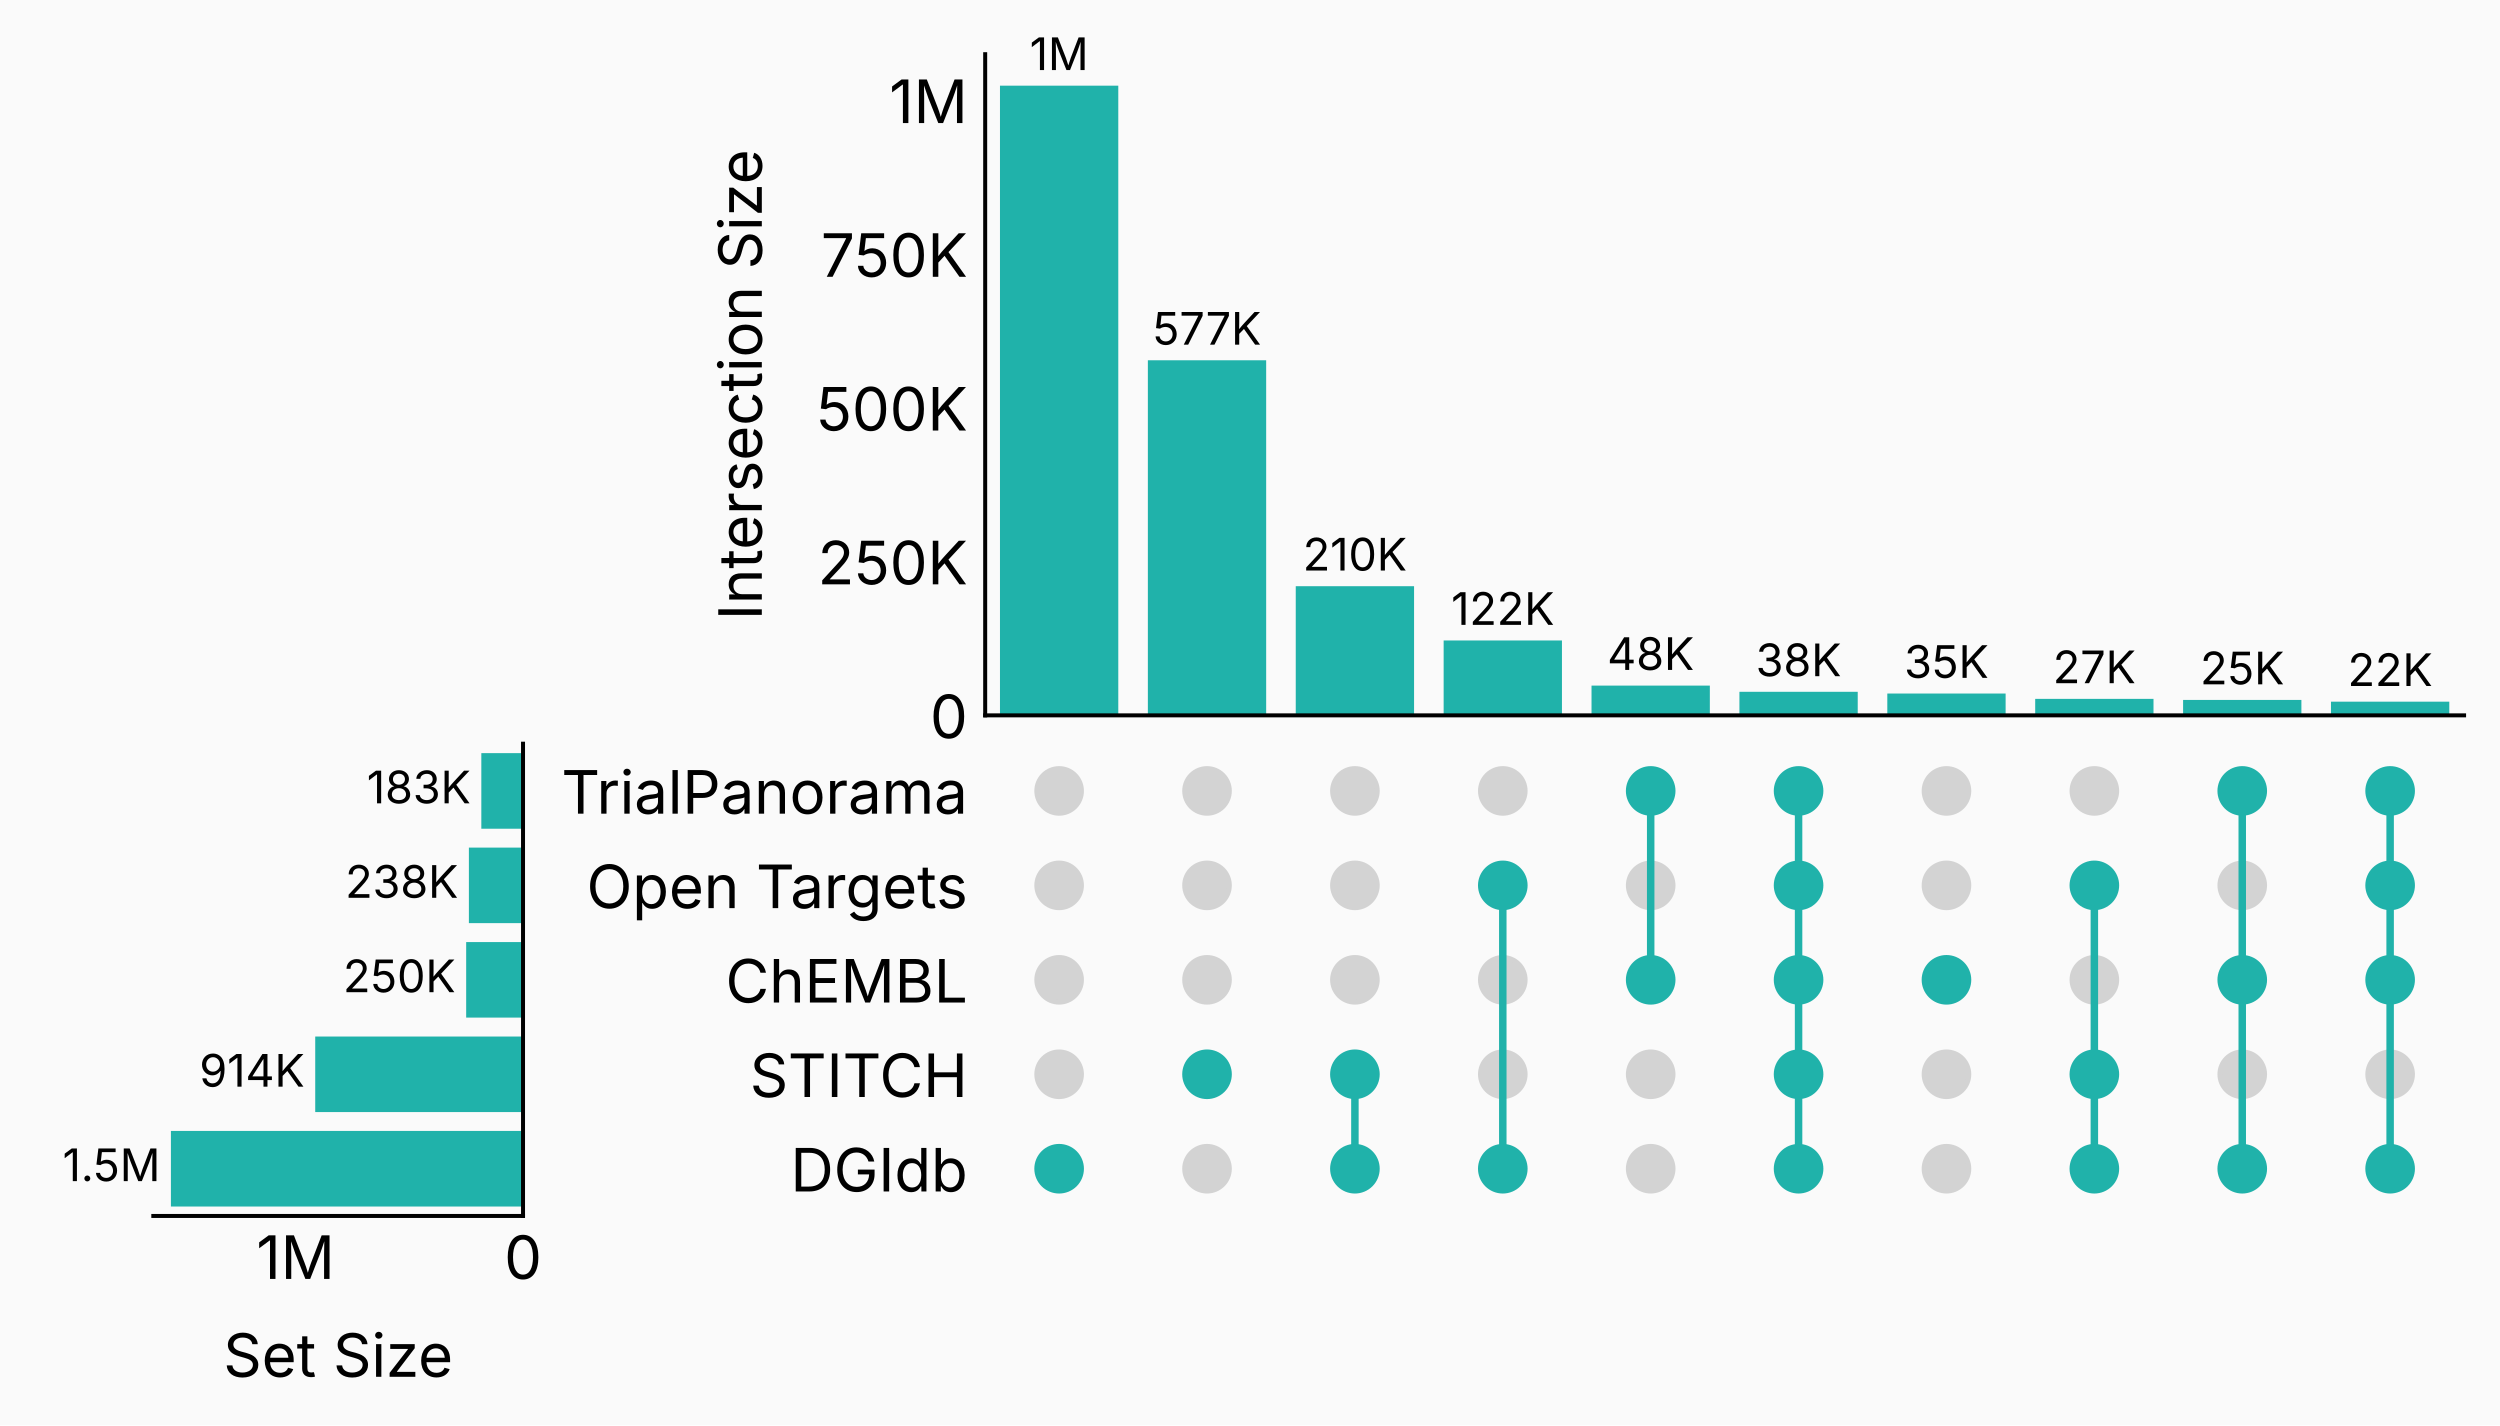
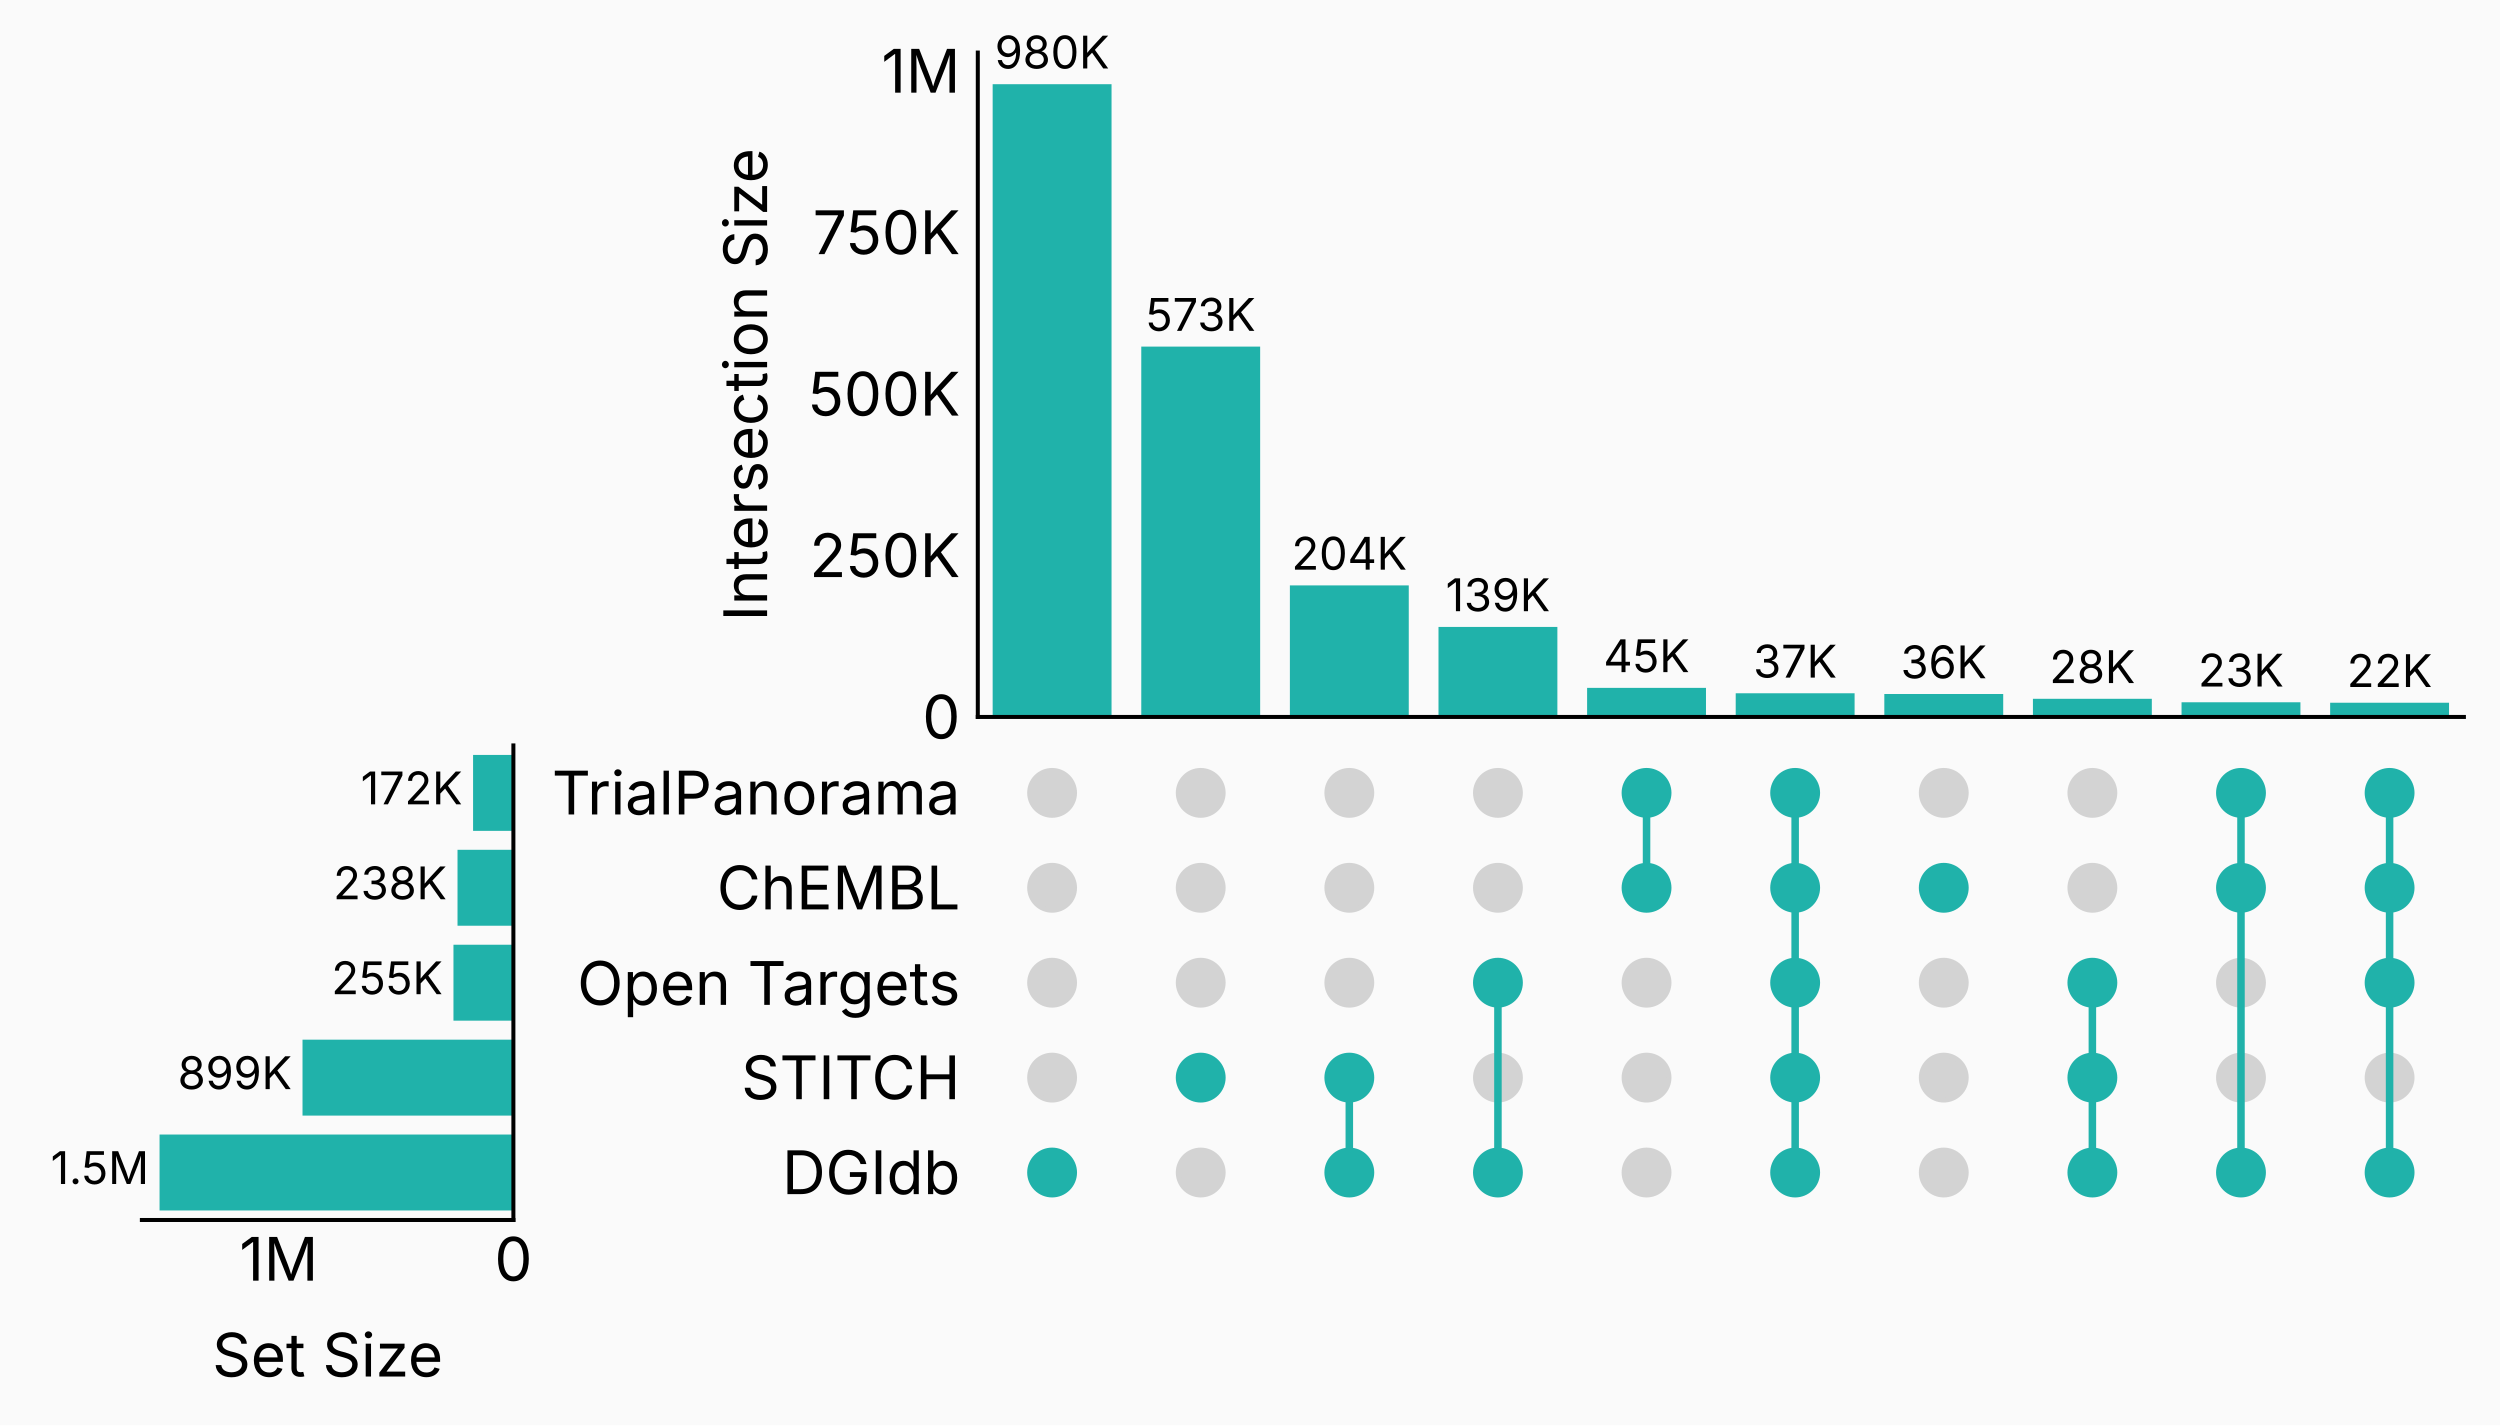
- <svg xmlns="http://www.w3.org/2000/svg" xmlns:xlink="http://www.w3.org/1999/xlink" width="501.067pt" height="285.638pt" viewBox="0 0 501.067 285.638" version="1.1">
+ <svg xmlns="http://www.w3.org/2000/svg" xmlns:xlink="http://www.w3.org/1999/xlink" width="498.636pt" height="284.251pt" viewBox="0 0 498.636 284.251" version="1.1">
  <defs>
    <style type="text/css">*{stroke-linejoin: round; stroke-linecap: butt}</style>
  </defs>
  <g id="figure_1">
    <g id="patch_1">
-       <path d="M 0 285.638  L 501.067 285.638  L 501.067 0  L 0 0  z " style="fill: #fafafa" />
+       <path d="M 0 284.251  L 498.636 284.251  L 498.636 0  L 0 0  z " style="fill: #fafafa" />
    </g>
    <g id="axes_1">
      <g id="patch_2">
-         <path d="M 197.457 143.377  L 493.867 143.377  L 493.867 10.862  L 197.457 10.862  z " style="fill: #fafafa" />
+         <path d="M 195.026 142.999  L 491.436 142.999  L 491.436 10.484  L 195.026 10.484  z " style="fill: #fafafa" />
      </g>
      <g id="matplotlib.axis_1">
        <g id="xtick_1" />
        <g id="xtick_2" />
        <g id="xtick_3" />
        <g id="xtick_4" />
        <g id="xtick_5" />
      </g>
      <g id="matplotlib.axis_2">
        <g id="ytick_1">
          <g id="line2d_1" />
          <g id="text_1">
-             <text style="font-size: 12px; font-family: 'Inter', 'Helvetica', 'Arial', 'DejaVu Sans', sans-serif; text-anchor: end" x="193.957" y="147.936" transform="rotate(-0 193.9574 147.9363)">0</text>
+             <text style="font-size: 12px; font-family: 'Inter', 'Helvetica', 'Arial', 'DejaVu Sans', sans-serif; text-anchor: end" x="191.526" y="147.303" transform="rotate(-0 191.526 147.303)">0</text>
          </g>
        </g>
        <g id="ytick_2">
          <g id="line2d_2" />
          <g id="text_2">
-             <text style="font-size: 12px; font-family: 'Inter', 'Helvetica', 'Arial', 'DejaVu Sans', sans-serif; text-anchor: end" x="193.957" y="117.117" transform="rotate(-0 193.9574 117.1171)">250K</text>
+             <text style="font-size: 12px; font-family: 'Inter', 'Helvetica', 'Arial', 'DejaVu Sans', sans-serif; text-anchor: end" x="191.526" y="115.097" transform="rotate(-0 191.526 115.0966)">250K</text>
          </g>
        </g>
        <g id="ytick_3">
          <g id="line2d_3" />
          <g id="text_3">
-             <text style="font-size: 12px; font-family: 'Inter', 'Helvetica', 'Arial', 'DejaVu Sans', sans-serif; text-anchor: end" x="193.957" y="86.298" transform="rotate(-0 193.9574 86.29784)">500K</text>
+             <text style="font-size: 12px; font-family: 'Inter', 'Helvetica', 'Arial', 'DejaVu Sans', sans-serif; text-anchor: end" x="191.526" y="82.89" transform="rotate(-0 191.526 82.8901)">500K</text>
          </g>
        </g>
        <g id="ytick_4">
          <g id="line2d_4" />
          <g id="text_4">
-             <text style="font-size: 12px; font-family: 'Inter', 'Helvetica', 'Arial', 'DejaVu Sans', sans-serif; text-anchor: end" x="193.957" y="55.479" transform="rotate(-0 193.9574 55.47861)">750K</text>
+             <text style="font-size: 12px; font-family: 'Inter', 'Helvetica', 'Arial', 'DejaVu Sans', sans-serif; text-anchor: end" x="191.526" y="50.684" transform="rotate(-0 191.526 50.68364)">750K</text>
          </g>
        </g>
        <g id="ytick_5">
          <g id="line2d_5" />
          <g id="text_5">
-             <text style="font-size: 12px; font-family: 'Inter', 'Helvetica', 'Arial', 'DejaVu Sans', sans-serif; text-anchor: end" x="193.957" y="24.659" transform="rotate(-0 193.9574 24.65937)">1M</text>
+             <text style="font-size: 12px; font-family: 'Inter', 'Helvetica', 'Arial', 'DejaVu Sans', sans-serif; text-anchor: end" x="191.526" y="18.477" transform="rotate(-0 191.526 18.47718)">1M</text>
          </g>
        </g>
        <g id="text_6">
-           <text style="font-size: 12px; font-family: 'Inter', 'Helvetica', 'Arial', 'DejaVu Sans', sans-serif; text-anchor: middle" x="152.687" y="77.12" transform="rotate(-90 152.6874 77.11968)">Intersection Size</text>
+           <text style="font-size: 12px; font-family: 'Inter', 'Helvetica', 'Arial', 'DejaVu Sans', sans-serif; text-anchor: middle" x="153.001" y="76.741" transform="rotate(-90 153.001 76.7414)">Intersection Size</text>
        </g>
      </g>
      <g id="patch_3">
-         <path d="M 200.421 143.377  L 224.134 143.377  L 224.134 17.172  L 200.421 17.172  z " clip-path="url(#pb1bc0736ac)" style="fill: #20b2aa" />
+         <path d="M 197.99 142.999  L 221.703 142.999  L 221.703 16.794  L 197.99 16.794  z " clip-path="url(#p60a08b2d7a)" style="fill: #20b2aa" />
      </g>
      <g id="patch_4">
-         <path d="M 230.062 143.377  L 253.775 143.377  L 253.775 72.207  L 230.062 72.207  z " clip-path="url(#pb1bc0736ac)" style="fill: #20b2aa" />
+         <path d="M 227.631 142.999  L 251.344 142.999  L 251.344 69.125  L 227.631 69.125  z " clip-path="url(#p60a08b2d7a)" style="fill: #20b2aa" />
      </g>
      <g id="patch_5">
-         <path d="M 259.703 143.377  L 283.416 143.377  L 283.416 117.486  L 259.703 117.486  z " clip-path="url(#pb1bc0736ac)" style="fill: #20b2aa" />
+         <path d="M 257.272 142.999  L 280.985 142.999  L 280.985 116.762  L 257.272 116.762  z " clip-path="url(#p60a08b2d7a)" style="fill: #20b2aa" />
      </g>
      <g id="patch_6">
-         <path d="M 289.344 143.377  L 313.057 143.377  L 313.057 128.369  L 289.344 128.369  z " clip-path="url(#pb1bc0736ac)" style="fill: #20b2aa" />
+         <path d="M 286.913 142.999  L 310.626 142.999  L 310.626 125.04  L 286.913 125.04  z " clip-path="url(#p60a08b2d7a)" style="fill: #20b2aa" />
      </g>
      <g id="patch_7">
-         <path d="M 318.985 143.377  L 342.698 143.377  L 342.698 137.41  L 318.985 137.41  z " clip-path="url(#pb1bc0736ac)" style="fill: #20b2aa" />
+         <path d="M 316.554 142.999  L 340.267 142.999  L 340.267 137.203  L 316.554 137.203  z " clip-path="url(#p60a08b2d7a)" style="fill: #20b2aa" />
      </g>
      <g id="patch_8">
-         <path d="M 348.626 143.377  L 372.339 143.377  L 372.339 138.662  L 348.626 138.662  z " clip-path="url(#pb1bc0736ac)" style="fill: #20b2aa" />
+         <path d="M 346.195 142.999  L 369.908 142.999  L 369.908 138.281  L 346.195 138.281  z " clip-path="url(#p60a08b2d7a)" style="fill: #20b2aa" />
      </g>
      <g id="patch_9">
-         <path d="M 378.267 143.377  L 401.98 143.377  L 401.98 139.003  L 378.267 139.003  z " clip-path="url(#pb1bc0736ac)" style="fill: #20b2aa" />
+         <path d="M 375.836 142.999  L 399.549 142.999  L 399.549 138.425  L 375.836 138.425  z " clip-path="url(#p60a08b2d7a)" style="fill: #20b2aa" />
      </g>
      <g id="patch_10">
-         <path d="M 407.908 143.377  L 431.621 143.377  L 431.621 140.073  L 407.908 140.073  z " clip-path="url(#pb1bc0736ac)" style="fill: #20b2aa" />
+         <path d="M 405.477 142.999  L 429.19 142.999  L 429.19 139.373  L 405.477 139.373  z " clip-path="url(#p60a08b2d7a)" style="fill: #20b2aa" />
      </g>
      <g id="patch_11">
-         <path d="M 437.549 143.377  L 461.262 143.377  L 461.262 140.285  L 437.549 140.285  z " clip-path="url(#pb1bc0736ac)" style="fill: #20b2aa" />
+         <path d="M 435.118 142.999  L 458.831 142.999  L 458.831 140.07  L 435.118 140.07  z " clip-path="url(#p60a08b2d7a)" style="fill: #20b2aa" />
      </g>
      <g id="patch_12">
-         <path d="M 467.19 143.377  L 490.903 143.377  L 490.903 140.632  L 467.19 140.632  z " clip-path="url(#pb1bc0736ac)" style="fill: #20b2aa" />
+         <path d="M 464.759 142.999  L 488.471 142.999  L 488.471 140.17  L 464.759 140.17  z " clip-path="url(#p60a08b2d7a)" style="fill: #20b2aa" />
      </g>
      <g id="patch_13">
-         <path d="M 197.457 143.377  L 197.457 10.862  " style="fill: none; stroke: #000000; stroke-width: 0.8; stroke-linejoin: miter; stroke-linecap: square" />
+         <path d="M 195.026 142.999  L 195.026 10.484  " style="fill: none; stroke: #000000; stroke-width: 0.8; stroke-linejoin: miter; stroke-linecap: square" />
      </g>
      <g id="patch_14">
-         <path d="M 197.457 143.377  L 493.867 143.377  " style="fill: none; stroke: #000000; stroke-width: 0.8; stroke-linejoin: miter; stroke-linecap: square" />
+         <path d="M 195.026 142.999  L 491.436 142.999  " style="fill: none; stroke: #000000; stroke-width: 0.8; stroke-linejoin: miter; stroke-linecap: square" />
      </g>
      <g id="text_7">
-         <text style="font-size: 9px; font-family: 'Inter', 'Helvetica', 'Arial', 'DejaVu Sans', sans-serif; text-anchor: middle" x="212.278" y="14.039" transform="rotate(-0 212.2778 14.03859)">1M</text>
+         <text style="font-size: 9px; font-family: 'Inter', 'Helvetica', 'Arial', 'DejaVu Sans', sans-serif; text-anchor: middle" x="209.846" y="13.656" transform="rotate(-0 209.8464 13.65609)">980K</text>
      </g>
      <g id="text_8">
-         <text style="font-size: 9px; font-family: 'Inter', 'Helvetica', 'Arial', 'DejaVu Sans', sans-serif; text-anchor: middle" x="241.919" y="69.073" transform="rotate(-0 241.9188 69.07287)">577K</text>
+         <text style="font-size: 9px; font-family: 'Inter', 'Helvetica', 'Arial', 'DejaVu Sans', sans-serif; text-anchor: middle" x="239.487" y="65.987" transform="rotate(-0 239.4874 65.98695)">573K</text>
      </g>
      <g id="text_9">
-         <text style="font-size: 9px; font-family: 'Inter', 'Helvetica', 'Arial', 'DejaVu Sans', sans-serif; text-anchor: middle" x="271.56" y="114.353" transform="rotate(-0 271.5598 114.3526)">210K</text>
+         <text style="font-size: 9px; font-family: 'Inter', 'Helvetica', 'Arial', 'DejaVu Sans', sans-serif; text-anchor: middle" x="269.128" y="113.624" transform="rotate(-0 269.1284 113.6239)">204K</text>
      </g>
      <g id="text_10">
-         <text style="font-size: 9px; font-family: 'Inter', 'Helvetica', 'Arial', 'DejaVu Sans', sans-serif; text-anchor: middle" x="301.201" y="125.235" transform="rotate(-0 301.2007 125.2354)">122K</text>
+         <text style="font-size: 9px; font-family: 'Inter', 'Helvetica', 'Arial', 'DejaVu Sans', sans-serif; text-anchor: middle" x="298.769" y="121.902" transform="rotate(-0 298.7693 121.9017)">139K</text>
      </g>
      <g id="text_11">
-         <text style="font-size: 9px; font-family: 'Inter', 'Helvetica', 'Arial', 'DejaVu Sans', sans-serif; text-anchor: middle" x="330.842" y="134.276" transform="rotate(-0 330.8417 134.276)">48K</text>
+         <text style="font-size: 9px; font-family: 'Inter', 'Helvetica', 'Arial', 'DejaVu Sans', sans-serif; text-anchor: middle" x="328.41" y="134.065" transform="rotate(-0 328.4103 134.0648)">45K</text>
      </g>
      <g id="text_12">
-         <text style="font-size: 9px; font-family: 'Inter', 'Helvetica', 'Arial', 'DejaVu Sans', sans-serif; text-anchor: middle" x="360.483" y="135.528" transform="rotate(-0 360.4826 135.5281)">38K</text>
+         <text style="font-size: 9px; font-family: 'Inter', 'Helvetica', 'Arial', 'DejaVu Sans', sans-serif; text-anchor: middle" x="358.051" y="135.143" transform="rotate(-0 358.0512 135.1429)">37K</text>
      </g>
      <g id="text_13">
-         <text style="font-size: 9px; font-family: 'Inter', 'Helvetica', 'Arial', 'DejaVu Sans', sans-serif; text-anchor: middle" x="390.124" y="135.869" transform="rotate(-0 390.1236 135.869)">35K</text>
+         <text style="font-size: 9px; font-family: 'Inter', 'Helvetica', 'Arial', 'DejaVu Sans', sans-serif; text-anchor: middle" x="387.692" y="135.287" transform="rotate(-0 387.6922 135.2866)">36K</text>
      </g>
      <g id="text_14">
-         <text style="font-size: 9px; font-family: 'Inter', 'Helvetica', 'Arial', 'DejaVu Sans', sans-serif; text-anchor: middle" x="419.765" y="136.939" transform="rotate(-0 419.7646 136.9389)">27K</text>
+         <text style="font-size: 9px; font-family: 'Inter', 'Helvetica', 'Arial', 'DejaVu Sans', sans-serif; text-anchor: middle" x="417.333" y="136.235" transform="rotate(-0 417.3332 136.235)">28K</text>
      </g>
      <g id="text_15">
-         <text style="font-size: 9px; font-family: 'Inter', 'Helvetica', 'Arial', 'DejaVu Sans', sans-serif; text-anchor: middle" x="449.406" y="137.151" transform="rotate(-0 449.4055 137.1511)">25K</text>
+         <text style="font-size: 9px; font-family: 'Inter', 'Helvetica', 'Arial', 'DejaVu Sans', sans-serif; text-anchor: middle" x="446.974" y="136.932" transform="rotate(-0 446.9741 136.9321)">23K</text>
      </g>
      <g id="text_16">
-         <text style="font-size: 9px; font-family: 'Inter', 'Helvetica', 'Arial', 'DejaVu Sans', sans-serif; text-anchor: middle" x="479.046" y="137.498" transform="rotate(-0 479.0465 137.4983)">22K</text>
+         <text style="font-size: 9px; font-family: 'Inter', 'Helvetica', 'Arial', 'DejaVu Sans', sans-serif; text-anchor: middle" x="476.615" y="137.032" transform="rotate(-0 476.6151 137.0317)">22K</text>
      </g>
    </g>
    <g id="axes_2">
      <g id="patch_15">
-         <path d="M 197.457 243.71  L 493.867 243.71  L 493.867 149.056  L 197.457 149.056  z " style="fill: #fafafa" />
+         <path d="M 195.026 243.332  L 491.436 243.332  L 491.436 148.678  L 195.026 148.678  z " style="fill: #fafafa" />
      </g>
      <g id="matplotlib.axis_3">
        <g id="xtick_6" />
        <g id="xtick_7" />
        <g id="xtick_8" />
        <g id="xtick_9" />
        <g id="xtick_10" />
      </g>
      <g id="matplotlib.axis_4">
        <g id="ytick_6">
          <g id="line2d_6" />
          <g id="text_17">
-             <text style="font-size: 12px; font-family: 'Inter', 'Helvetica', 'Arial', 'DejaVu Sans', sans-serif; text-anchor: end" x="193.957" y="163.081" transform="rotate(-0 193.9574 163.0809)">TrialPanorama</text>
+             <text style="font-size: 12px; font-family: 'Inter', 'Helvetica', 'Arial', 'DejaVu Sans', sans-serif; text-anchor: end" x="191.526" y="162.448" transform="rotate(-0 191.526 162.4476)">TrialPanorama</text>
          </g>
        </g>
        <g id="ytick_7">
          <g id="line2d_7" />
          <g id="text_18">
-             <text style="font-size: 12px; font-family: 'Inter', 'Helvetica', 'Arial', 'DejaVu Sans', sans-serif; text-anchor: end" x="193.957" y="182.012" transform="rotate(-0 193.9574 182.0116)">Open Targets</text>
+             <text style="font-size: 12px; font-family: 'Inter', 'Helvetica', 'Arial', 'DejaVu Sans', sans-serif; text-anchor: end" x="191.526" y="181.378" transform="rotate(-0 191.526 181.3783)">ChEMBL</text>
          </g>
        </g>
        <g id="ytick_8">
          <g id="line2d_8" />
          <g id="text_19">
-             <text style="font-size: 12px; font-family: 'Inter', 'Helvetica', 'Arial', 'DejaVu Sans', sans-serif; text-anchor: end" x="193.957" y="200.942" transform="rotate(-0 193.9574 200.9424)">ChEMBL</text>
+             <text style="font-size: 12px; font-family: 'Inter', 'Helvetica', 'Arial', 'DejaVu Sans', sans-serif; text-anchor: end" x="191.526" y="200.426" transform="rotate(-0 191.526 200.4263)">Open Targets</text>
          </g>
        </g>
        <g id="ytick_9">
          <g id="line2d_9" />
          <g id="text_20">
-             <text style="font-size: 12px; font-family: 'Inter', 'Helvetica', 'Arial', 'DejaVu Sans', sans-serif; text-anchor: end" x="193.957" y="219.873" transform="rotate(-0 193.9574 219.8731)">STITCH</text>
+             <text style="font-size: 12px; font-family: 'Inter', 'Helvetica', 'Arial', 'DejaVu Sans', sans-serif; text-anchor: end" x="191.526" y="219.24" transform="rotate(-0 191.526 219.2398)">STITCH</text>
          </g>
        </g>
        <g id="ytick_10">
          <g id="line2d_10" />
          <g id="text_21">
-             <text style="font-size: 12px; font-family: 'Inter', 'Helvetica', 'Arial', 'DejaVu Sans', sans-serif; text-anchor: end" x="193.957" y="238.804" transform="rotate(-0 193.9574 238.8038)">DGIdb</text>
+             <text style="font-size: 12px; font-family: 'Inter', 'Helvetica', 'Arial', 'DejaVu Sans', sans-serif; text-anchor: end" x="191.526" y="238.171" transform="rotate(-0 191.526 238.1705)">DGIdb</text>
          </g>
        </g>
      </g>
      <g id="PathCollection_1">
        <defs>
          <path id="m25474eb0f5" d="M 0 4.472  C 1.186 4.472 2.324 4.001 3.162 3.162  C 4.001 2.324 4.472 1.186 4.472 0  C 4.472 -1.186 4.001 -2.324 3.162 -3.162  C 2.324 -4.001 1.186 -4.472 0 -4.472  C -1.186 -4.472 -2.324 -4.001 -3.162 -3.162  C -4.001 -2.324 -4.472 -1.186 -4.472 0  C -4.472 1.186 -4.001 2.324 -3.162 3.162  C -2.324 4.001 -1.186 4.472 0 4.472  z " style="stroke: #d3d3d3" />
        </defs>
-         <g clip-path="url(#p7aaee6ea6b)">
-           <use xlink:href="#m25474eb0f5" x="212.278" y="158.522" style="fill: #d3d3d3; stroke: #d3d3d3" />
+         <g clip-path="url(#pae37f932b0)">
+           <use xlink:href="#m25474eb0f5" x="209.846" y="158.144" style="fill: #d3d3d3; stroke: #d3d3d3" />
        </g>
      </g>
      <g id="PathCollection_2">
-         <g clip-path="url(#p7aaee6ea6b)">
-           <use xlink:href="#m25474eb0f5" x="241.919" y="158.522" style="fill: #d3d3d3; stroke: #d3d3d3" />
+         <g clip-path="url(#pae37f932b0)">
+           <use xlink:href="#m25474eb0f5" x="239.487" y="158.144" style="fill: #d3d3d3; stroke: #d3d3d3" />
        </g>
      </g>
      <g id="PathCollection_3">
-         <g clip-path="url(#p7aaee6ea6b)">
-           <use xlink:href="#m25474eb0f5" x="271.56" y="158.522" style="fill: #d3d3d3; stroke: #d3d3d3" />
+         <g clip-path="url(#pae37f932b0)">
+           <use xlink:href="#m25474eb0f5" x="269.128" y="158.144" style="fill: #d3d3d3; stroke: #d3d3d3" />
        </g>
      </g>
      <g id="PathCollection_4">
-         <g clip-path="url(#p7aaee6ea6b)">
-           <use xlink:href="#m25474eb0f5" x="301.201" y="158.522" style="fill: #d3d3d3; stroke: #d3d3d3" />
+         <g clip-path="url(#pae37f932b0)">
+           <use xlink:href="#m25474eb0f5" x="298.769" y="158.144" style="fill: #d3d3d3; stroke: #d3d3d3" />
        </g>
      </g>
      <g id="PathCollection_5">
        <defs>
          <path id="mfcc3a05d10" d="M 0 4.472  C 1.186 4.472 2.324 4.001 3.162 3.162  C 4.001 2.324 4.472 1.186 4.472 0  C 4.472 -1.186 4.001 -2.324 3.162 -3.162  C 2.324 -4.001 1.186 -4.472 0 -4.472  C -1.186 -4.472 -2.324 -4.001 -3.162 -3.162  C -4.001 -2.324 -4.472 -1.186 -4.472 0  C -4.472 1.186 -4.001 2.324 -3.162 3.162  C -2.324 4.001 -1.186 4.472 0 4.472  z " style="stroke: #20b2aa" />
        </defs>
-         <g clip-path="url(#p7aaee6ea6b)">
-           <use xlink:href="#mfcc3a05d10" x="330.842" y="158.522" style="fill: #20b2aa; stroke: #20b2aa" />
+         <g clip-path="url(#pae37f932b0)">
+           <use xlink:href="#mfcc3a05d10" x="328.41" y="158.144" style="fill: #20b2aa; stroke: #20b2aa" />
        </g>
      </g>
      <g id="PathCollection_6">
-         <g clip-path="url(#p7aaee6ea6b)">
-           <use xlink:href="#mfcc3a05d10" x="360.483" y="158.522" style="fill: #20b2aa; stroke: #20b2aa" />
+         <g clip-path="url(#pae37f932b0)">
+           <use xlink:href="#mfcc3a05d10" x="358.051" y="158.144" style="fill: #20b2aa; stroke: #20b2aa" />
        </g>
      </g>
      <g id="PathCollection_7">
-         <g clip-path="url(#p7aaee6ea6b)">
-           <use xlink:href="#m25474eb0f5" x="390.124" y="158.522" style="fill: #d3d3d3; stroke: #d3d3d3" />
+         <g clip-path="url(#pae37f932b0)">
+           <use xlink:href="#m25474eb0f5" x="387.692" y="158.144" style="fill: #d3d3d3; stroke: #d3d3d3" />
        </g>
      </g>
      <g id="PathCollection_8">
-         <g clip-path="url(#p7aaee6ea6b)">
-           <use xlink:href="#m25474eb0f5" x="419.765" y="158.522" style="fill: #d3d3d3; stroke: #d3d3d3" />
+         <g clip-path="url(#pae37f932b0)">
+           <use xlink:href="#m25474eb0f5" x="417.333" y="158.144" style="fill: #d3d3d3; stroke: #d3d3d3" />
        </g>
      </g>
      <g id="PathCollection_9">
-         <g clip-path="url(#p7aaee6ea6b)">
-           <use xlink:href="#mfcc3a05d10" x="449.406" y="158.522" style="fill: #20b2aa; stroke: #20b2aa" />
+         <g clip-path="url(#pae37f932b0)">
+           <use xlink:href="#mfcc3a05d10" x="446.974" y="158.144" style="fill: #20b2aa; stroke: #20b2aa" />
        </g>
      </g>
      <g id="PathCollection_10">
-         <g clip-path="url(#p7aaee6ea6b)">
-           <use xlink:href="#mfcc3a05d10" x="479.046" y="158.522" style="fill: #20b2aa; stroke: #20b2aa" />
+         <g clip-path="url(#pae37f932b0)">
+           <use xlink:href="#mfcc3a05d10" x="476.615" y="158.144" style="fill: #20b2aa; stroke: #20b2aa" />
        </g>
      </g>
      <g id="PathCollection_11">
-         <g clip-path="url(#p7aaee6ea6b)">
-           <use xlink:href="#m25474eb0f5" x="212.278" y="177.453" style="fill: #d3d3d3; stroke: #d3d3d3" />
+         <g clip-path="url(#pae37f932b0)">
+           <use xlink:href="#m25474eb0f5" x="209.846" y="177.074" style="fill: #d3d3d3; stroke: #d3d3d3" />
        </g>
      </g>
      <g id="PathCollection_12">
-         <g clip-path="url(#p7aaee6ea6b)">
-           <use xlink:href="#m25474eb0f5" x="241.919" y="177.453" style="fill: #d3d3d3; stroke: #d3d3d3" />
+         <g clip-path="url(#pae37f932b0)">
+           <use xlink:href="#m25474eb0f5" x="239.487" y="177.074" style="fill: #d3d3d3; stroke: #d3d3d3" />
        </g>
      </g>
      <g id="PathCollection_13">
-         <g clip-path="url(#p7aaee6ea6b)">
-           <use xlink:href="#m25474eb0f5" x="271.56" y="177.453" style="fill: #d3d3d3; stroke: #d3d3d3" />
+         <g clip-path="url(#pae37f932b0)">
+           <use xlink:href="#m25474eb0f5" x="269.128" y="177.074" style="fill: #d3d3d3; stroke: #d3d3d3" />
        </g>
      </g>
      <g id="PathCollection_14">
-         <g clip-path="url(#p7aaee6ea6b)">
-           <use xlink:href="#mfcc3a05d10" x="301.201" y="177.453" style="fill: #20b2aa; stroke: #20b2aa" />
+         <g clip-path="url(#pae37f932b0)">
+           <use xlink:href="#m25474eb0f5" x="298.769" y="177.074" style="fill: #d3d3d3; stroke: #d3d3d3" />
        </g>
      </g>
      <g id="PathCollection_15">
-         <g clip-path="url(#p7aaee6ea6b)">
-           <use xlink:href="#m25474eb0f5" x="330.842" y="177.453" style="fill: #d3d3d3; stroke: #d3d3d3" />
+         <g clip-path="url(#pae37f932b0)">
+           <use xlink:href="#mfcc3a05d10" x="328.41" y="177.074" style="fill: #20b2aa; stroke: #20b2aa" />
        </g>
      </g>
      <g id="PathCollection_16">
-         <g clip-path="url(#p7aaee6ea6b)">
-           <use xlink:href="#mfcc3a05d10" x="360.483" y="177.453" style="fill: #20b2aa; stroke: #20b2aa" />
+         <g clip-path="url(#pae37f932b0)">
+           <use xlink:href="#mfcc3a05d10" x="358.051" y="177.074" style="fill: #20b2aa; stroke: #20b2aa" />
        </g>
      </g>
      <g id="PathCollection_17">
-         <g clip-path="url(#p7aaee6ea6b)">
-           <use xlink:href="#m25474eb0f5" x="390.124" y="177.453" style="fill: #d3d3d3; stroke: #d3d3d3" />
+         <g clip-path="url(#pae37f932b0)">
+           <use xlink:href="#mfcc3a05d10" x="387.692" y="177.074" style="fill: #20b2aa; stroke: #20b2aa" />
        </g>
      </g>
      <g id="PathCollection_18">
-         <g clip-path="url(#p7aaee6ea6b)">
-           <use xlink:href="#mfcc3a05d10" x="419.765" y="177.453" style="fill: #20b2aa; stroke: #20b2aa" />
+         <g clip-path="url(#pae37f932b0)">
+           <use xlink:href="#m25474eb0f5" x="417.333" y="177.074" style="fill: #d3d3d3; stroke: #d3d3d3" />
        </g>
      </g>
      <g id="PathCollection_19">
-         <g clip-path="url(#p7aaee6ea6b)">
-           <use xlink:href="#m25474eb0f5" x="449.406" y="177.453" style="fill: #d3d3d3; stroke: #d3d3d3" />
+         <g clip-path="url(#pae37f932b0)">
+           <use xlink:href="#mfcc3a05d10" x="446.974" y="177.074" style="fill: #20b2aa; stroke: #20b2aa" />
        </g>
      </g>
      <g id="PathCollection_20">
-         <g clip-path="url(#p7aaee6ea6b)">
-           <use xlink:href="#mfcc3a05d10" x="479.046" y="177.453" style="fill: #20b2aa; stroke: #20b2aa" />
+         <g clip-path="url(#pae37f932b0)">
+           <use xlink:href="#mfcc3a05d10" x="476.615" y="177.074" style="fill: #20b2aa; stroke: #20b2aa" />
        </g>
      </g>
      <g id="PathCollection_21">
-         <g clip-path="url(#p7aaee6ea6b)">
-           <use xlink:href="#m25474eb0f5" x="212.278" y="196.383" style="fill: #d3d3d3; stroke: #d3d3d3" />
+         <g clip-path="url(#pae37f932b0)">
+           <use xlink:href="#m25474eb0f5" x="209.846" y="196.005" style="fill: #d3d3d3; stroke: #d3d3d3" />
        </g>
      </g>
      <g id="PathCollection_22">
-         <g clip-path="url(#p7aaee6ea6b)">
-           <use xlink:href="#m25474eb0f5" x="241.919" y="196.383" style="fill: #d3d3d3; stroke: #d3d3d3" />
+         <g clip-path="url(#pae37f932b0)">
+           <use xlink:href="#m25474eb0f5" x="239.487" y="196.005" style="fill: #d3d3d3; stroke: #d3d3d3" />
        </g>
      </g>
      <g id="PathCollection_23">
-         <g clip-path="url(#p7aaee6ea6b)">
-           <use xlink:href="#m25474eb0f5" x="271.56" y="196.383" style="fill: #d3d3d3; stroke: #d3d3d3" />
+         <g clip-path="url(#pae37f932b0)">
+           <use xlink:href="#m25474eb0f5" x="269.128" y="196.005" style="fill: #d3d3d3; stroke: #d3d3d3" />
        </g>
      </g>
      <g id="PathCollection_24">
-         <g clip-path="url(#p7aaee6ea6b)">
-           <use xlink:href="#m25474eb0f5" x="301.201" y="196.383" style="fill: #d3d3d3; stroke: #d3d3d3" />
+         <g clip-path="url(#pae37f932b0)">
+           <use xlink:href="#mfcc3a05d10" x="298.769" y="196.005" style="fill: #20b2aa; stroke: #20b2aa" />
        </g>
      </g>
      <g id="PathCollection_25">
-         <g clip-path="url(#p7aaee6ea6b)">
-           <use xlink:href="#mfcc3a05d10" x="330.842" y="196.383" style="fill: #20b2aa; stroke: #20b2aa" />
+         <g clip-path="url(#pae37f932b0)">
+           <use xlink:href="#m25474eb0f5" x="328.41" y="196.005" style="fill: #d3d3d3; stroke: #d3d3d3" />
        </g>
      </g>
      <g id="PathCollection_26">
-         <g clip-path="url(#p7aaee6ea6b)">
-           <use xlink:href="#mfcc3a05d10" x="360.483" y="196.383" style="fill: #20b2aa; stroke: #20b2aa" />
+         <g clip-path="url(#pae37f932b0)">
+           <use xlink:href="#mfcc3a05d10" x="358.051" y="196.005" style="fill: #20b2aa; stroke: #20b2aa" />
        </g>
      </g>
      <g id="PathCollection_27">
-         <g clip-path="url(#p7aaee6ea6b)">
-           <use xlink:href="#mfcc3a05d10" x="390.124" y="196.383" style="fill: #20b2aa; stroke: #20b2aa" />
+         <g clip-path="url(#pae37f932b0)">
+           <use xlink:href="#m25474eb0f5" x="387.692" y="196.005" style="fill: #d3d3d3; stroke: #d3d3d3" />
        </g>
      </g>
      <g id="PathCollection_28">
-         <g clip-path="url(#p7aaee6ea6b)">
-           <use xlink:href="#m25474eb0f5" x="419.765" y="196.383" style="fill: #d3d3d3; stroke: #d3d3d3" />
+         <g clip-path="url(#pae37f932b0)">
+           <use xlink:href="#mfcc3a05d10" x="417.333" y="196.005" style="fill: #20b2aa; stroke: #20b2aa" />
        </g>
      </g>
      <g id="PathCollection_29">
-         <g clip-path="url(#p7aaee6ea6b)">
-           <use xlink:href="#mfcc3a05d10" x="449.406" y="196.383" style="fill: #20b2aa; stroke: #20b2aa" />
+         <g clip-path="url(#pae37f932b0)">
+           <use xlink:href="#m25474eb0f5" x="446.974" y="196.005" style="fill: #d3d3d3; stroke: #d3d3d3" />
        </g>
      </g>
      <g id="PathCollection_30">
-         <g clip-path="url(#p7aaee6ea6b)">
-           <use xlink:href="#mfcc3a05d10" x="479.046" y="196.383" style="fill: #20b2aa; stroke: #20b2aa" />
+         <g clip-path="url(#pae37f932b0)">
+           <use xlink:href="#mfcc3a05d10" x="476.615" y="196.005" style="fill: #20b2aa; stroke: #20b2aa" />
        </g>
      </g>
      <g id="PathCollection_31">
-         <g clip-path="url(#p7aaee6ea6b)">
-           <use xlink:href="#m25474eb0f5" x="212.278" y="215.314" style="fill: #d3d3d3; stroke: #d3d3d3" />
+         <g clip-path="url(#pae37f932b0)">
+           <use xlink:href="#m25474eb0f5" x="209.846" y="214.936" style="fill: #d3d3d3; stroke: #d3d3d3" />
        </g>
      </g>
      <g id="PathCollection_32">
-         <g clip-path="url(#p7aaee6ea6b)">
-           <use xlink:href="#mfcc3a05d10" x="241.919" y="215.314" style="fill: #20b2aa; stroke: #20b2aa" />
+         <g clip-path="url(#pae37f932b0)">
+           <use xlink:href="#mfcc3a05d10" x="239.487" y="214.936" style="fill: #20b2aa; stroke: #20b2aa" />
        </g>
      </g>
      <g id="PathCollection_33">
-         <g clip-path="url(#p7aaee6ea6b)">
-           <use xlink:href="#mfcc3a05d10" x="271.56" y="215.314" style="fill: #20b2aa; stroke: #20b2aa" />
+         <g clip-path="url(#pae37f932b0)">
+           <use xlink:href="#mfcc3a05d10" x="269.128" y="214.936" style="fill: #20b2aa; stroke: #20b2aa" />
        </g>
      </g>
      <g id="PathCollection_34">
-         <g clip-path="url(#p7aaee6ea6b)">
-           <use xlink:href="#m25474eb0f5" x="301.201" y="215.314" style="fill: #d3d3d3; stroke: #d3d3d3" />
+         <g clip-path="url(#pae37f932b0)">
+           <use xlink:href="#m25474eb0f5" x="298.769" y="214.936" style="fill: #d3d3d3; stroke: #d3d3d3" />
        </g>
      </g>
      <g id="PathCollection_35">
-         <g clip-path="url(#p7aaee6ea6b)">
-           <use xlink:href="#m25474eb0f5" x="330.842" y="215.314" style="fill: #d3d3d3; stroke: #d3d3d3" />
+         <g clip-path="url(#pae37f932b0)">
+           <use xlink:href="#m25474eb0f5" x="328.41" y="214.936" style="fill: #d3d3d3; stroke: #d3d3d3" />
        </g>
      </g>
      <g id="PathCollection_36">
-         <g clip-path="url(#p7aaee6ea6b)">
-           <use xlink:href="#mfcc3a05d10" x="360.483" y="215.314" style="fill: #20b2aa; stroke: #20b2aa" />
+         <g clip-path="url(#pae37f932b0)">
+           <use xlink:href="#mfcc3a05d10" x="358.051" y="214.936" style="fill: #20b2aa; stroke: #20b2aa" />
        </g>
      </g>
      <g id="PathCollection_37">
-         <g clip-path="url(#p7aaee6ea6b)">
-           <use xlink:href="#m25474eb0f5" x="390.124" y="215.314" style="fill: #d3d3d3; stroke: #d3d3d3" />
+         <g clip-path="url(#pae37f932b0)">
+           <use xlink:href="#m25474eb0f5" x="387.692" y="214.936" style="fill: #d3d3d3; stroke: #d3d3d3" />
        </g>
      </g>
      <g id="PathCollection_38">
-         <g clip-path="url(#p7aaee6ea6b)">
-           <use xlink:href="#mfcc3a05d10" x="419.765" y="215.314" style="fill: #20b2aa; stroke: #20b2aa" />
+         <g clip-path="url(#pae37f932b0)">
+           <use xlink:href="#mfcc3a05d10" x="417.333" y="214.936" style="fill: #20b2aa; stroke: #20b2aa" />
        </g>
      </g>
      <g id="PathCollection_39">
-         <g clip-path="url(#p7aaee6ea6b)">
-           <use xlink:href="#m25474eb0f5" x="449.406" y="215.314" style="fill: #d3d3d3; stroke: #d3d3d3" />
+         <g clip-path="url(#pae37f932b0)">
+           <use xlink:href="#m25474eb0f5" x="446.974" y="214.936" style="fill: #d3d3d3; stroke: #d3d3d3" />
        </g>
      </g>
      <g id="PathCollection_40">
-         <g clip-path="url(#p7aaee6ea6b)">
-           <use xlink:href="#m25474eb0f5" x="479.046" y="215.314" style="fill: #d3d3d3; stroke: #d3d3d3" />
+         <g clip-path="url(#pae37f932b0)">
+           <use xlink:href="#m25474eb0f5" x="476.615" y="214.936" style="fill: #d3d3d3; stroke: #d3d3d3" />
        </g>
      </g>
      <g id="PathCollection_41">
-         <g clip-path="url(#p7aaee6ea6b)">
-           <use xlink:href="#mfcc3a05d10" x="212.278" y="234.245" style="fill: #20b2aa; stroke: #20b2aa" />
+         <g clip-path="url(#pae37f932b0)">
+           <use xlink:href="#mfcc3a05d10" x="209.846" y="233.866" style="fill: #20b2aa; stroke: #20b2aa" />
        </g>
      </g>
      <g id="PathCollection_42">
-         <g clip-path="url(#p7aaee6ea6b)">
-           <use xlink:href="#m25474eb0f5" x="241.919" y="234.245" style="fill: #d3d3d3; stroke: #d3d3d3" />
+         <g clip-path="url(#pae37f932b0)">
+           <use xlink:href="#m25474eb0f5" x="239.487" y="233.866" style="fill: #d3d3d3; stroke: #d3d3d3" />
        </g>
      </g>
      <g id="PathCollection_43">
-         <g clip-path="url(#p7aaee6ea6b)">
-           <use xlink:href="#mfcc3a05d10" x="271.56" y="234.245" style="fill: #20b2aa; stroke: #20b2aa" />
+         <g clip-path="url(#pae37f932b0)">
+           <use xlink:href="#mfcc3a05d10" x="269.128" y="233.866" style="fill: #20b2aa; stroke: #20b2aa" />
        </g>
      </g>
      <g id="PathCollection_44">
-         <g clip-path="url(#p7aaee6ea6b)">
-           <use xlink:href="#mfcc3a05d10" x="301.201" y="234.245" style="fill: #20b2aa; stroke: #20b2aa" />
+         <g clip-path="url(#pae37f932b0)">
+           <use xlink:href="#mfcc3a05d10" x="298.769" y="233.866" style="fill: #20b2aa; stroke: #20b2aa" />
        </g>
      </g>
      <g id="PathCollection_45">
-         <g clip-path="url(#p7aaee6ea6b)">
-           <use xlink:href="#m25474eb0f5" x="330.842" y="234.245" style="fill: #d3d3d3; stroke: #d3d3d3" />
+         <g clip-path="url(#pae37f932b0)">
+           <use xlink:href="#m25474eb0f5" x="328.41" y="233.866" style="fill: #d3d3d3; stroke: #d3d3d3" />
        </g>
      </g>
      <g id="PathCollection_46">
-         <g clip-path="url(#p7aaee6ea6b)">
-           <use xlink:href="#mfcc3a05d10" x="360.483" y="234.245" style="fill: #20b2aa; stroke: #20b2aa" />
+         <g clip-path="url(#pae37f932b0)">
+           <use xlink:href="#mfcc3a05d10" x="358.051" y="233.866" style="fill: #20b2aa; stroke: #20b2aa" />
        </g>
      </g>
      <g id="PathCollection_47">
-         <g clip-path="url(#p7aaee6ea6b)">
-           <use xlink:href="#m25474eb0f5" x="390.124" y="234.245" style="fill: #d3d3d3; stroke: #d3d3d3" />
+         <g clip-path="url(#pae37f932b0)">
+           <use xlink:href="#m25474eb0f5" x="387.692" y="233.866" style="fill: #d3d3d3; stroke: #d3d3d3" />
        </g>
      </g>
      <g id="PathCollection_48">
-         <g clip-path="url(#p7aaee6ea6b)">
-           <use xlink:href="#mfcc3a05d10" x="419.765" y="234.245" style="fill: #20b2aa; stroke: #20b2aa" />
+         <g clip-path="url(#pae37f932b0)">
+           <use xlink:href="#mfcc3a05d10" x="417.333" y="233.866" style="fill: #20b2aa; stroke: #20b2aa" />
        </g>
      </g>
      <g id="PathCollection_49">
-         <g clip-path="url(#p7aaee6ea6b)">
-           <use xlink:href="#mfcc3a05d10" x="449.406" y="234.245" style="fill: #20b2aa; stroke: #20b2aa" />
+         <g clip-path="url(#pae37f932b0)">
+           <use xlink:href="#mfcc3a05d10" x="446.974" y="233.866" style="fill: #20b2aa; stroke: #20b2aa" />
        </g>
      </g>
      <g id="PathCollection_50">
-         <g clip-path="url(#p7aaee6ea6b)">
-           <use xlink:href="#mfcc3a05d10" x="479.046" y="234.245" style="fill: #20b2aa; stroke: #20b2aa" />
+         <g clip-path="url(#pae37f932b0)">
+           <use xlink:href="#mfcc3a05d10" x="476.615" y="233.866" style="fill: #20b2aa; stroke: #20b2aa" />
        </g>
      </g>
      <g id="line2d_11">
-         <path d="M 271.56 234.245  L 271.56 215.314  " clip-path="url(#p7aaee6ea6b)" style="fill: none; stroke: #20b2aa; stroke-width: 1.5; stroke-linecap: square" />
+         <path d="M 269.128 233.866  L 269.128 214.936  " clip-path="url(#pae37f932b0)" style="fill: none; stroke: #20b2aa; stroke-width: 1.5; stroke-linecap: square" />
      </g>
      <g id="line2d_12">
-         <path d="M 301.201 234.245  L 301.201 177.453  " clip-path="url(#p7aaee6ea6b)" style="fill: none; stroke: #20b2aa; stroke-width: 1.5; stroke-linecap: square" />
+         <path d="M 298.769 233.866  L 298.769 196.005  " clip-path="url(#pae37f932b0)" style="fill: none; stroke: #20b2aa; stroke-width: 1.5; stroke-linecap: square" />
      </g>
      <g id="line2d_13">
-         <path d="M 330.842 196.383  L 330.842 158.522  " clip-path="url(#p7aaee6ea6b)" style="fill: none; stroke: #20b2aa; stroke-width: 1.5; stroke-linecap: square" />
+         <path d="M 328.41 177.074  L 328.41 158.144  " clip-path="url(#pae37f932b0)" style="fill: none; stroke: #20b2aa; stroke-width: 1.5; stroke-linecap: square" />
      </g>
      <g id="line2d_14">
-         <path d="M 360.483 234.245  L 360.483 158.522  " clip-path="url(#p7aaee6ea6b)" style="fill: none; stroke: #20b2aa; stroke-width: 1.5; stroke-linecap: square" />
+         <path d="M 358.051 233.866  L 358.051 158.144  " clip-path="url(#pae37f932b0)" style="fill: none; stroke: #20b2aa; stroke-width: 1.5; stroke-linecap: square" />
      </g>
      <g id="line2d_15">
-         <path d="M 419.765 234.245  L 419.765 177.453  " clip-path="url(#p7aaee6ea6b)" style="fill: none; stroke: #20b2aa; stroke-width: 1.5; stroke-linecap: square" />
+         <path d="M 417.333 233.866  L 417.333 196.005  " clip-path="url(#pae37f932b0)" style="fill: none; stroke: #20b2aa; stroke-width: 1.5; stroke-linecap: square" />
      </g>
      <g id="line2d_16">
-         <path d="M 449.406 234.245  L 449.406 158.522  " clip-path="url(#p7aaee6ea6b)" style="fill: none; stroke: #20b2aa; stroke-width: 1.5; stroke-linecap: square" />
+         <path d="M 446.974 233.866  L 446.974 158.144  " clip-path="url(#pae37f932b0)" style="fill: none; stroke: #20b2aa; stroke-width: 1.5; stroke-linecap: square" />
      </g>
      <g id="line2d_17">
-         <path d="M 479.046 234.245  L 479.046 158.522  " clip-path="url(#p7aaee6ea6b)" style="fill: none; stroke: #20b2aa; stroke-width: 1.5; stroke-linecap: square" />
+         <path d="M 476.615 233.866  L 476.615 158.144  " clip-path="url(#pae37f932b0)" style="fill: none; stroke: #20b2aa; stroke-width: 1.5; stroke-linecap: square" />
      </g>
    </g>
    <g id="axes_3">
      <g id="patch_16">
-         <path d="M 30.727 243.71  L 104.829 243.71  L 104.829 149.056  L 30.727 149.056  z " style="fill: #fafafa" />
+         <path d="M 28.296 243.332  L 102.398 243.332  L 102.398 148.678  L 28.296 148.678  z " style="fill: #fafafa" />
      </g>
      <g id="matplotlib.axis_5">
        <g id="xtick_11">
          <g id="line2d_18" />
          <g id="text_22">
-             <text style="font-size: 12px; font-family: 'Inter', 'Helvetica', 'Arial', 'DejaVu Sans', sans-serif; text-anchor: middle" x="104.829" y="256.328" transform="rotate(-0 104.8294 256.3282)">0</text>
+             <text style="font-size: 12px; font-family: 'Inter', 'Helvetica', 'Arial', 'DejaVu Sans', sans-serif; text-anchor: middle" x="102.398" y="255.44" transform="rotate(-0 102.398 255.44)">0</text>
          </g>
        </g>
        <g id="xtick_12">
          <g id="line2d_19" />
          <g id="text_23">
-             <text style="font-size: 12px; font-family: 'Inter', 'Helvetica', 'Arial', 'DejaVu Sans', sans-serif; text-anchor: middle" x="59.243" y="256.328" transform="rotate(-0 59.24338 256.3282)">1M</text>
+             <text style="font-size: 12px; font-family: 'Inter', 'Helvetica', 'Arial', 'DejaVu Sans', sans-serif; text-anchor: middle" x="55.606" y="255.44" transform="rotate(-0 55.60567 255.44)">1M</text>
          </g>
        </g>
        <g id="text_24">
-           <text style="font-size: 12px; font-family: 'Inter', 'Helvetica', 'Arial', 'DejaVu Sans', sans-serif; text-anchor: middle" x="67.778" y="275.942" transform="rotate(-0 67.77816 275.942)">Set Size</text>
+           <text style="font-size: 12px; font-family: 'Inter', 'Helvetica', 'Arial', 'DejaVu Sans', sans-serif; text-anchor: middle" x="65.347" y="274.549" transform="rotate(-0 65.34676 274.5493)">Set Size</text>
        </g>
      </g>
      <g id="matplotlib.axis_6">
        <g id="ytick_11">
          <g id="line2d_20" />
        </g>
        <g id="ytick_12">
          <g id="line2d_21" />
        </g>
        <g id="ytick_13">
          <g id="line2d_22" />
        </g>
        <g id="ytick_14">
          <g id="line2d_23" />
        </g>
        <g id="ytick_15">
          <g id="line2d_24" />
        </g>
      </g>
      <g id="patch_17">
-         <path d="M 104.829 166.094  L 96.471 166.094  L 96.471 150.95  L 104.829 150.95  z " clip-path="url(#pce9822279e)" style="fill: #20b2aa" />
+         <path d="M 102.398 165.716  L 94.356 165.716  L 94.356 150.571  L 102.398 150.571  z " clip-path="url(#p29ca8158ec)" style="fill: #20b2aa" />
      </g>
      <g id="patch_18">
-         <path d="M 104.829 185.025  L 93.977 185.025  L 93.977 169.88  L 104.829 169.88  z " clip-path="url(#pce9822279e)" style="fill: #20b2aa" />
+         <path d="M 102.398 184.647  L 91.254 184.647  L 91.254 169.502  L 102.398 169.502  z " clip-path="url(#p29ca8158ec)" style="fill: #20b2aa" />
      </g>
      <g id="patch_19">
-         <path d="M 104.829 203.956  L 93.433 203.956  L 93.433 188.811  L 104.829 188.811  z " clip-path="url(#pce9822279e)" style="fill: #20b2aa" />
+         <path d="M 102.398 203.577  L 90.444 203.577  L 90.444 188.433  L 102.398 188.433  z " clip-path="url(#p29ca8158ec)" style="fill: #20b2aa" />
      </g>
      <g id="patch_20">
-         <path d="M 104.829 222.886  L 63.179 222.886  L 63.179 207.742  L 104.829 207.742  z " clip-path="url(#pce9822279e)" style="fill: #20b2aa" />
+         <path d="M 102.398 222.508  L 60.339 222.508  L 60.339 207.363  L 102.398 207.363  z " clip-path="url(#p29ca8158ec)" style="fill: #20b2aa" />
      </g>
      <g id="patch_21">
-         <path d="M 104.829 241.817  L 34.256 241.817  L 34.256 226.672  L 104.829 226.672  z " clip-path="url(#pce9822279e)" style="fill: #20b2aa" />
+         <path d="M 102.398 241.439  L 31.824 241.439  L 31.824 226.294  L 102.398 226.294  z " clip-path="url(#p29ca8158ec)" style="fill: #20b2aa" />
      </g>
      <g id="patch_22">
-         <path d="M 104.829 243.71  L 104.829 149.056  " style="fill: none; stroke: #000000; stroke-width: 0.8; stroke-linejoin: miter; stroke-linecap: square" />
+         <path d="M 102.398 243.332  L 102.398 148.678  " style="fill: none; stroke: #000000; stroke-width: 0.8; stroke-linejoin: miter; stroke-linecap: square" />
      </g>
      <g id="patch_23">
-         <path d="M 30.727 243.71  L 104.829 243.71  " style="fill: none; stroke: #000000; stroke-width: 0.8; stroke-linejoin: miter; stroke-linecap: square" />
+         <path d="M 28.296 243.332  L 102.398 243.332  " style="fill: none; stroke: #000000; stroke-width: 0.8; stroke-linejoin: miter; stroke-linecap: square" />
      </g>
      <g id="text_25">
-         <text style="font-size: 9px; font-family: 'Inter', 'Helvetica', 'Arial', 'DejaVu Sans', sans-serif; text-anchor: end" x="94.354" y="161.005" transform="rotate(-0 94.35383 161.0053)"> 183K</text>
+         <text style="font-size: 9px; font-family: 'Inter', 'Helvetica', 'Arial', 'DejaVu Sans', sans-serif; text-anchor: end" x="92.239" y="160.434" transform="rotate(-0 92.23902 160.4336)"> 172K</text>
      </g>
      <g id="text_26">
-         <text style="font-size: 9px; font-family: 'Inter', 'Helvetica', 'Arial', 'DejaVu Sans', sans-serif; text-anchor: end" x="91.86" y="179.936" transform="rotate(-0 91.85954 179.936)"> 238K</text>
+         <text style="font-size: 9px; font-family: 'Inter', 'Helvetica', 'Arial', 'DejaVu Sans', sans-serif; text-anchor: end" x="89.137" y="179.364" transform="rotate(-0 89.13721 179.3644)"> 238K</text>
      </g>
      <g id="text_27">
-         <text style="font-size: 9px; font-family: 'Inter', 'Helvetica', 'Arial', 'DejaVu Sans', sans-serif; text-anchor: end" x="91.316" y="198.867" transform="rotate(-0 91.31625 198.8667)"> 250K</text>
+         <text style="font-size: 9px; font-family: 'Inter', 'Helvetica', 'Arial', 'DejaVu Sans', sans-serif; text-anchor: end" x="88.327" y="198.295" transform="rotate(-0 88.32681 198.2951)"> 255K</text>
      </g>
      <g id="text_28">
-         <text style="font-size: 9px; font-family: 'Inter', 'Helvetica', 'Arial', 'DejaVu Sans', sans-serif; text-anchor: end" x="61.062" y="217.797" transform="rotate(-0 61.06188 217.7975)"> 914K</text>
+         <text style="font-size: 9px; font-family: 'Inter', 'Helvetica', 'Arial', 'DejaVu Sans', sans-serif; text-anchor: end" x="58.222" y="217.226" transform="rotate(-0 58.22155 217.2258)"> 899K</text>
      </g>
      <g id="text_29">
-         <text style="font-size: 9px; font-family: 'Inter', 'Helvetica', 'Arial', 'DejaVu Sans', sans-serif; text-anchor: end" x="32.138" y="236.728" transform="rotate(-0 32.13844 236.7282)"> 1.5M</text>
+         <text style="font-size: 9px; font-family: 'Inter', 'Helvetica', 'Arial', 'DejaVu Sans', sans-serif; text-anchor: end" x="29.707" y="236.157" transform="rotate(-0 29.70703 236.1565)"> 1.5M</text>
      </g>
    </g>
  </g>
  <defs>
-     <clipPath id="pb1bc0736ac">
-       <rect x="197.457" y="10.862" width="296.41" height="132.515" />
+     <clipPath id="p60a08b2d7a">
+       <rect x="195.026" y="10.484" width="296.41" height="132.515" />
    </clipPath>
-     <clipPath id="p7aaee6ea6b">
-       <rect x="197.457" y="149.056" width="296.41" height="94.654" />
+     <clipPath id="pae37f932b0">
+       <rect x="195.026" y="148.678" width="296.41" height="94.654" />
    </clipPath>
-     <clipPath id="pce9822279e">
-       <rect x="30.727" y="149.056" width="74.102" height="94.654" />
+     <clipPath id="p29ca8158ec">
+       <rect x="28.296" y="148.678" width="74.102" height="94.654" />
    </clipPath>
  </defs>
</svg>
